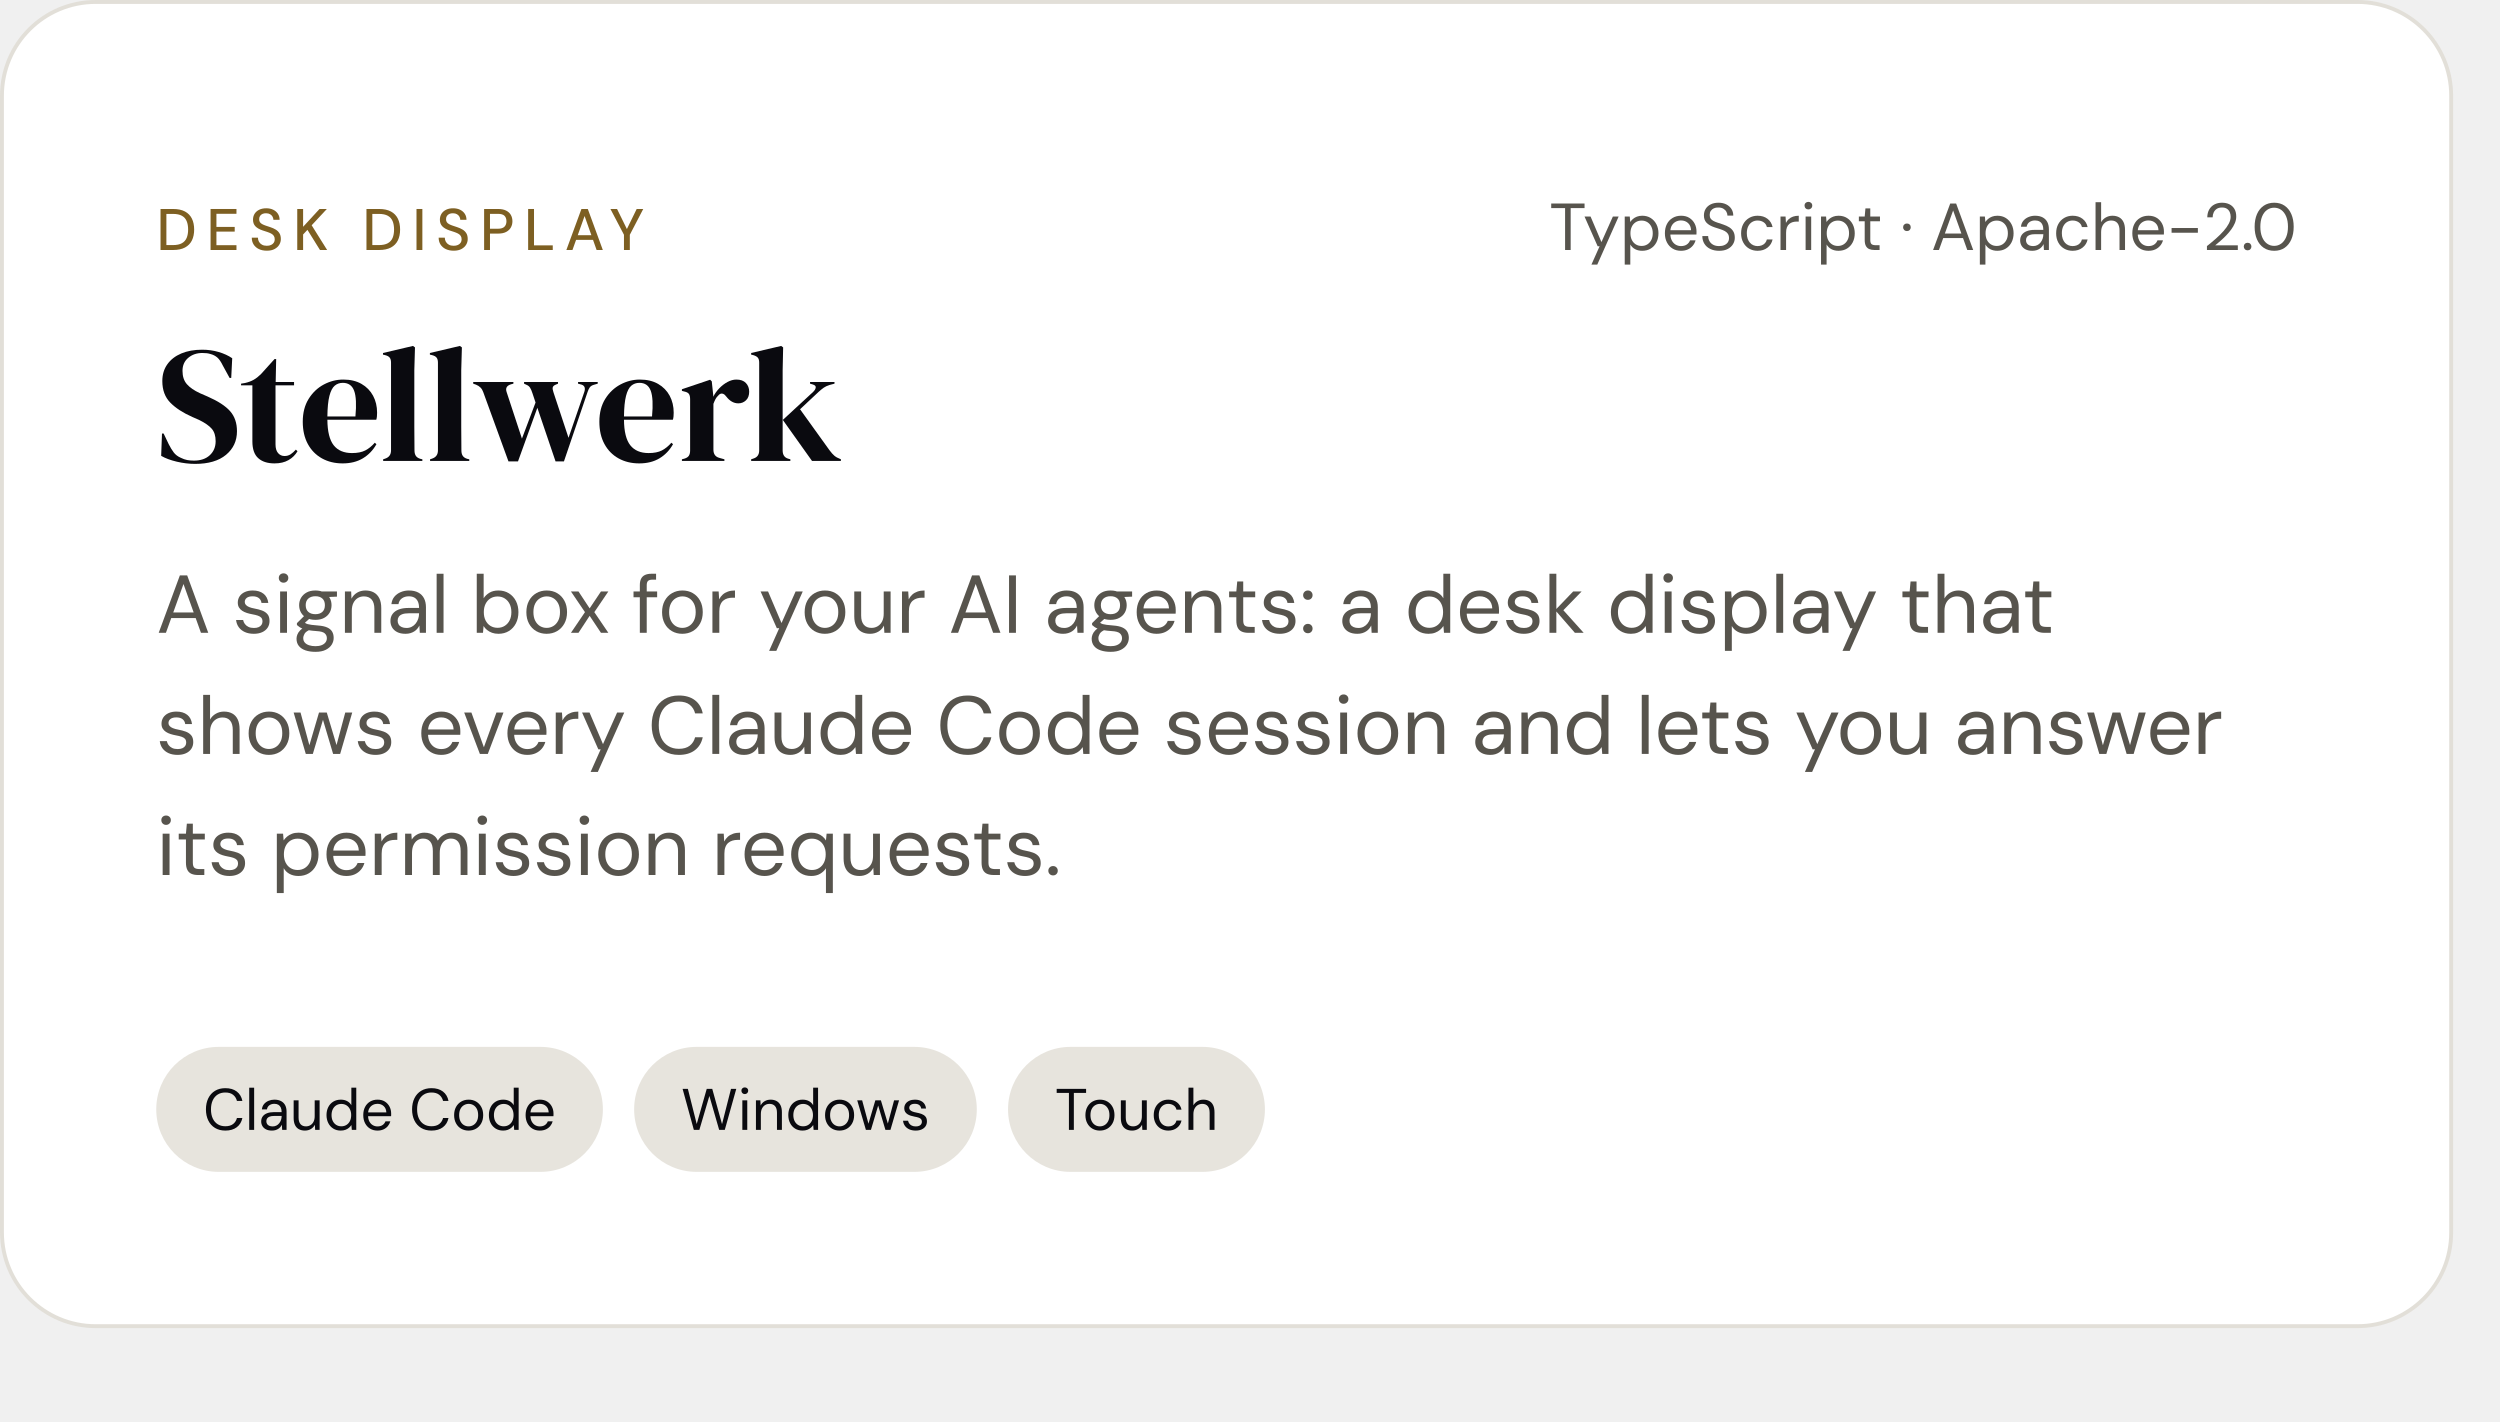
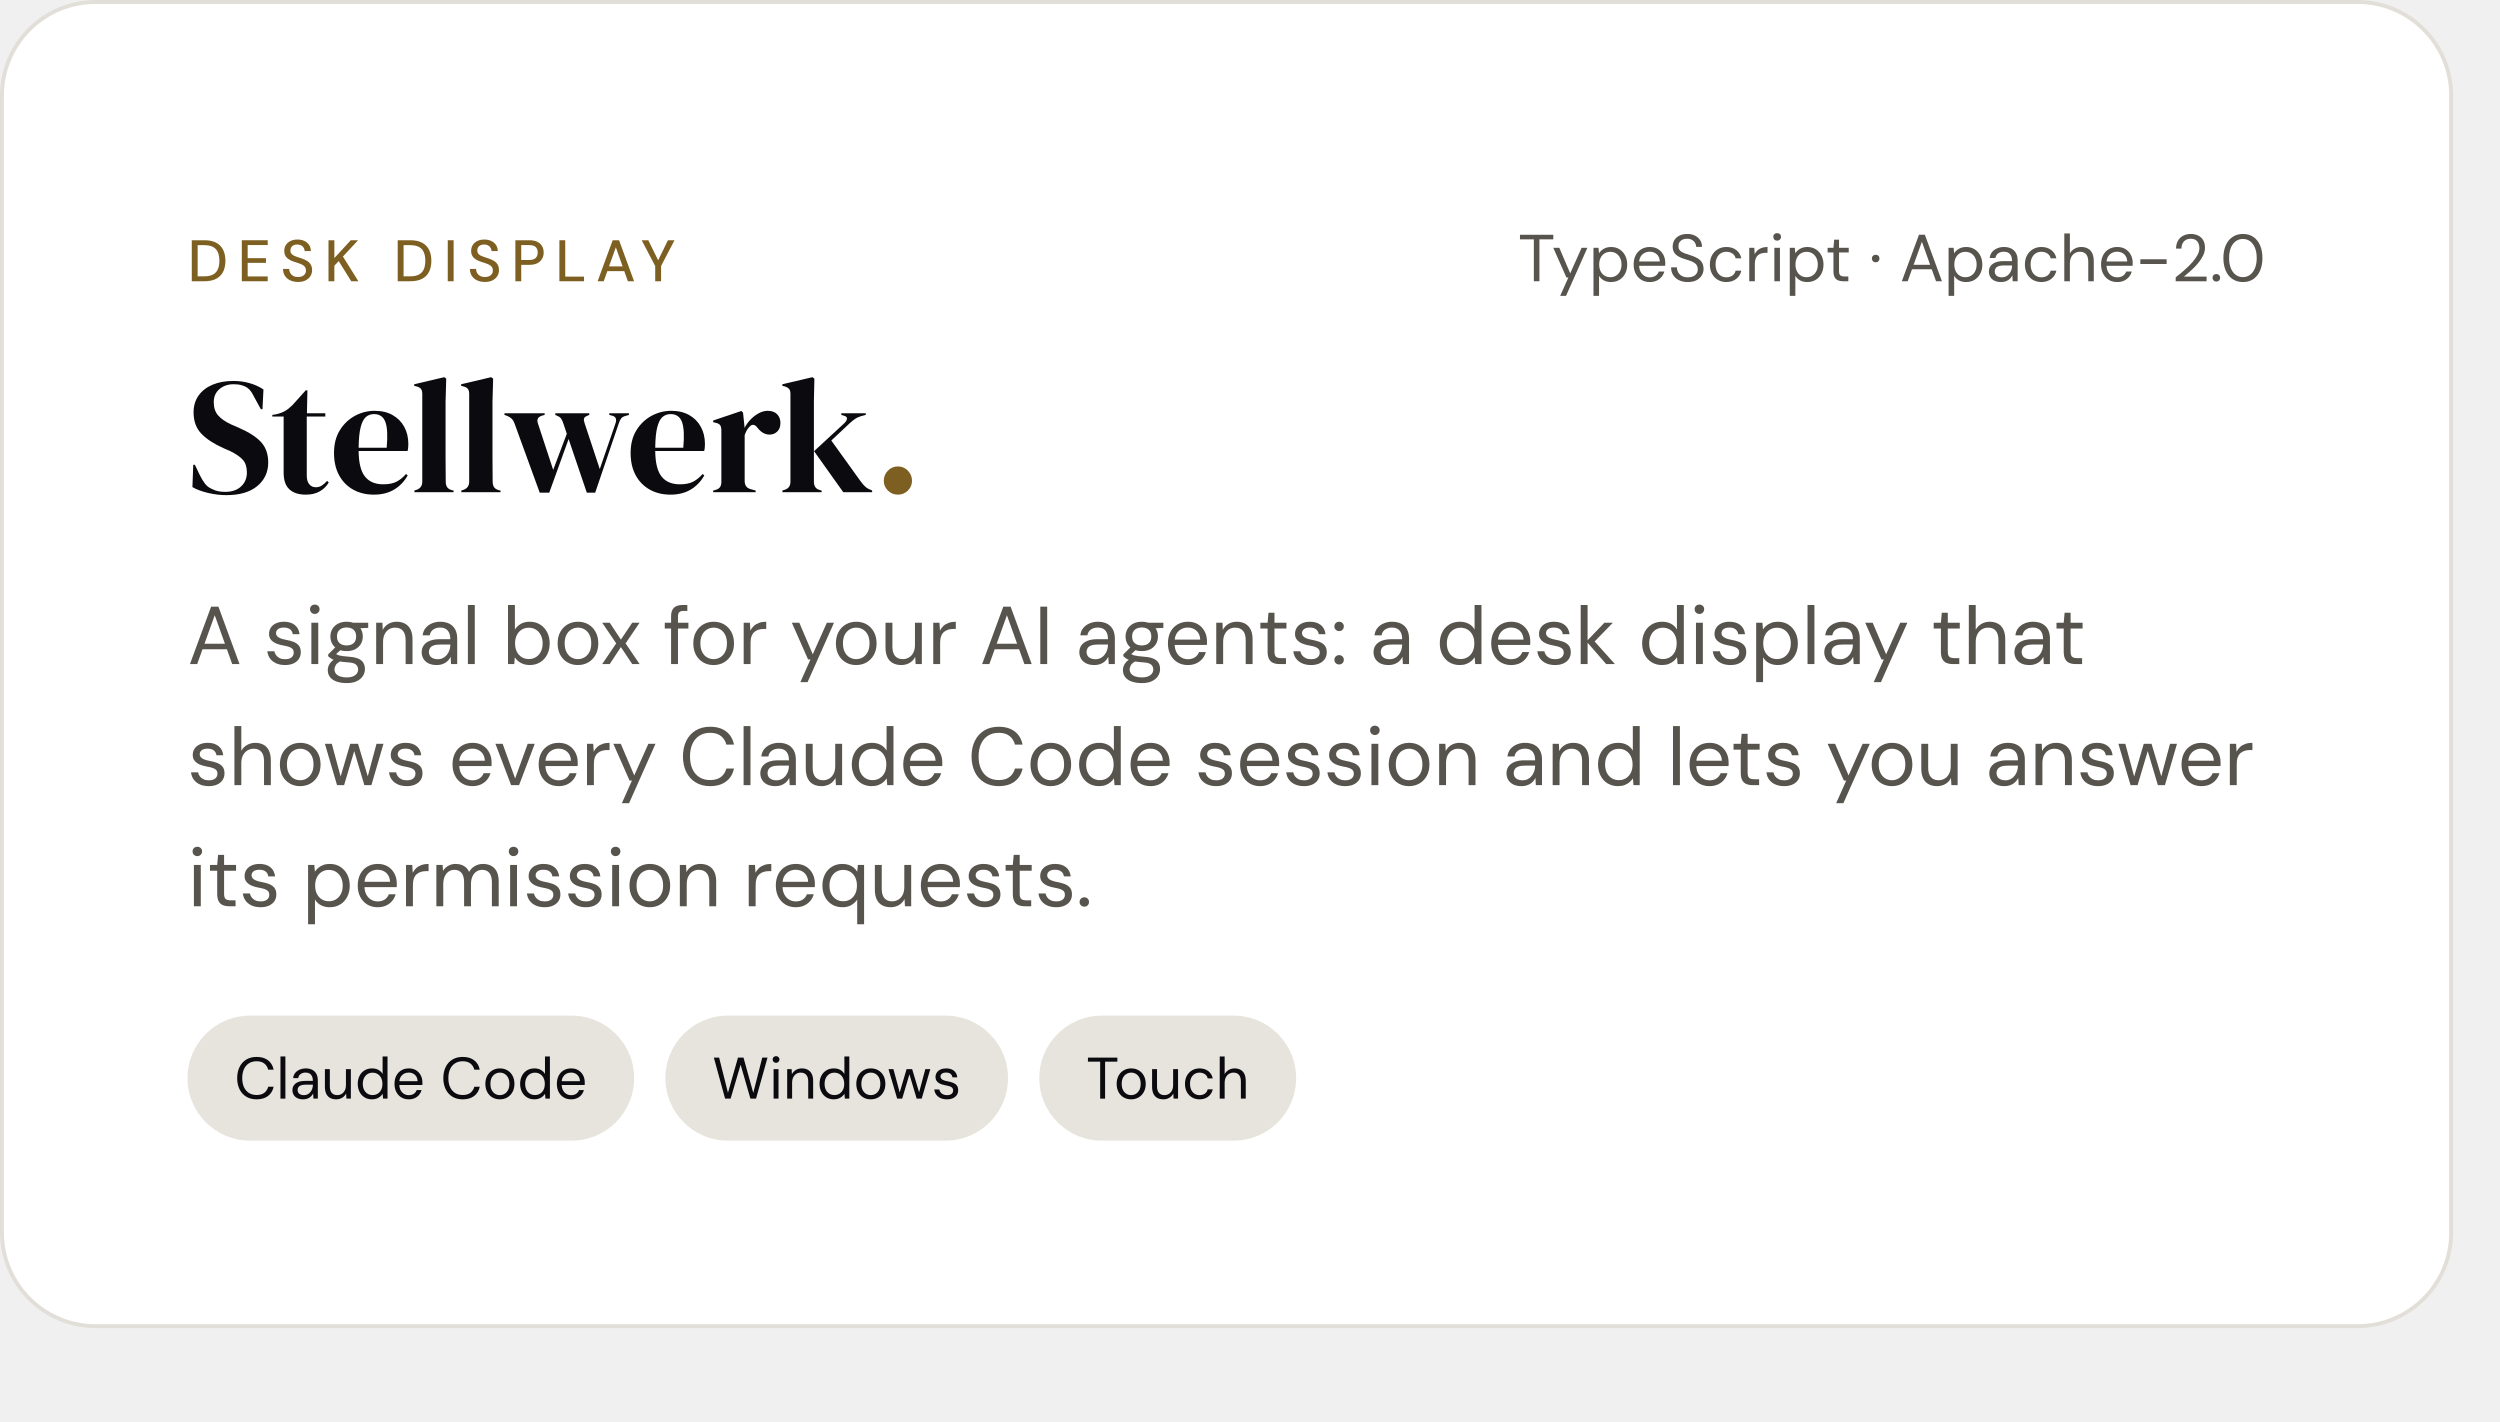
<svg xmlns="http://www.w3.org/2000/svg" viewBox="0 0 640 364" width="640" height="364" role="img" aria-label="Stellwerk: A signal box for your AI agents: a desk display that shows every Claude Code session and lets you answer its permission requests.">
  <defs>
    <path id="d105" d="M20 0V10L35 14Q55 20 62.5 32.0Q70 44 70 63V376Q70 398 62.5 408.5Q55 419 35 423L20 427V437L192 495L202 485L211 399V391Q225 419 247.5 442.5Q270 466 297.5 481.0Q325 496 352 496Q390 496 410.0 475.0Q430 454 430 422Q430 388 410.5 369.5Q391 351 364 351Q322 351 290 393L288 395Q278 409 265.0 410.5Q252 412 241 398Q231 389 224.5 376.5Q218 364 212 348V69Q212 29 247 19L279 10V0Z" />
    <path id="d108" d="M210 -15Q146 -15 110.5 17.0Q75 49 75 119V461H6V471L30 475Q61 482 83.5 495.0Q106 508 128 530L210 621H220L217 481H329V461H216V101Q216 66 231.5 48.0Q247 30 271 30Q292 30 308.0 40.5Q324 51 340 69L350 59Q330 25 295.0 5.0Q260 -15 210 -15Z" />
    <path id="d115" d="M225 -3 71 420Q60 452 27 465L10 471V481H255V471L240 467Q201 455 214 419L307 136L390 356L371 413Q364 435 356.5 446.5Q349 458 337 463L320 471V481H527V471L513 465Q498 459 495.0 449.0Q492 439 499 419L591 141L686 417Q700 455 671 465L649 471V481H769V471L745 464Q728 459 720.5 448.5Q713 438 707 420L563 -3H512L401 324L283 -3Z" />
+     <path id="d147" d="M150 -15Q114 -15 89.0 10.0Q64 35 64 70Q64 105 89.0 131.0Q114 157 150 157Q186 157 211.0 131.0Q236 105 236 70Q236 35 211.0 10.0Q186 -15 150 -15Z" />
    <path id="d47" d="M237 -18Q182 -18 125.0 -4.5Q68 9 30 31L35 167H45L76 102Q90 74 106.0 52.5Q122 31 150 19Q170 9 188.5 5.5Q207 2 230 2Q291 2 326.5 35.0Q362 68 362 120Q362 169 338.0 196.5Q314 224 261 250L220 268Q134 306 85.5 355.5Q37 405 37 487Q37 546 67.5 589.0Q98 632 152.5 655.0Q207 678 280 678Q333 678 380.5 664.0Q428 650 463 626L457 506H447L406 581Q389 616 372.0 630.5Q355 645 333 651Q320 655 309.0 656.5Q298 658 281 658Q230 658 195.0 628.5Q160 599 160 549Q160 498 187.0 467.5Q214 437 266 413L312 393Q408 351 450.0 303.5Q492 256 492 181Q492 93 425.5 37.5Q359 -18 237 -18Z" />
    <path id="d73" d="M271 496Q336 496 382.0 469.5Q428 443 452.5 397.5Q477 352 477 294Q477 283 476.0 271.5Q475 260 472 251H174Q175 143 212.5 95.5Q250 48 324 48Q374 48 405.0 64.0Q436 80 463 111L473 102Q442 47 390.5 16.0Q339 -15 267 -15Q196 -15 141.0 15.5Q86 46 55.0 103.0Q24 160 24 239Q24 321 60.0 378.5Q96 436 152.5 466.0Q209 496 271 496ZM268 476Q239 476 218.5 458.5Q198 441 186.5 396.5Q175 352 174 271H345Q355 380 337.0 428.0Q319 476 268 476Z" />
    <path id="d88" d="M22 0V10L37 15Q71 26 71 64V599Q71 619 63.0 629.0Q55 639 35 645L22 648V658L205 701L217 692L214 552V64Q214 24 247 14L261 10V0ZM393 0 215 250 400 421Q413 433 415.5 446.5Q418 460 398 466L381 471V481H530V471L500 463Q478 456 464.5 446.5Q451 437 432 420L320 315L499 66Q515 44 529.0 32.0Q543 20 565 12L569 10V0Z" />
    <path id="d89" d="M23 0V10L35 14Q71 26 71 64V599Q71 619 63.0 629.5Q55 640 35 645L22 648V658L205 701L217 692L213 552V210Q213 173 213.5 136.5Q214 100 214 64Q214 44 222.0 31.5Q230 19 249 13L262 10V0Z" />
    <path id="m1" d="M28 0 285 700H394L650 0H544L339 580L132 0ZM144 173 172 253H501L528 173Z" />
    <path id="m13" d="M73 0V700H288Q411 700 490.5 657.0Q570 614 608.5 535.5Q647 457 647 349Q647 241 608.5 163.0Q570 85 490.5 42.5Q411 0 288 0ZM173 84H284Q381 84 438.0 116.0Q495 148 519.5 207.5Q544 267 544 349Q544 432 519.5 492.0Q495 552 438.0 584.0Q381 616 284 616H173Z" />
    <path id="m15" d="M73 0V700H515V618H173V394H485V314H173V82H515V0Z" />
    <path id="m23" d="M73 0V700H173V0Z" />
    <path id="m29" d="M73 0V700H173V396L453 700H578L319 422L583 0H461L247 344L173 265V0Z" />
    <path id="m30" d="M73 0V700H173V79H493V0Z" />
    <path id="m43" d="M73 0V700H312Q395 700 449.5 672.0Q504 644 530.0 597.0Q556 550 556 490Q556 433 530.0 385.5Q504 338 450.5 309.0Q397 280 312 280H173V0ZM173 363H309Q387 363 420.5 398.0Q454 433 454 490Q454 551 420.5 584.0Q387 617 309 617H173Z" />
    <path id="m47" d="M302 -12Q225 -12 167.0 15.5Q109 43 77.0 93.0Q45 143 45 210H150Q150 172 168.0 140.5Q186 109 219.5 90.5Q253 72 301 72Q344 72 374.0 86.0Q404 100 420.5 124.5Q437 149 437 181Q437 218 420.5 242.0Q404 266 375.0 281.0Q346 296 308.5 308.5Q271 321 230 334Q147 362 106.5 405.0Q66 448 66 517Q66 576 94.0 619.5Q122 663 172.5 687.5Q223 712 292 712Q360 712 411.0 687.0Q462 662 491.0 618.0Q520 574 520 515H414Q414 542 400.0 568.0Q386 594 358.0 610.5Q330 627 289 627Q255 628 228.0 616.0Q201 604 186.0 581.0Q171 558 171 526Q171 494 184.5 474.5Q198 455 224.0 441.0Q250 427 284.5 415.5Q319 404 361 390Q413 373 453.5 348.5Q494 324 517.5 285.5Q541 247 541 187Q541 135 514.0 90.0Q487 45 434.0 16.5Q381 -12 302 -12Z" />
    <path id="m57" d="M249 0V260L18 700H131L312 331H286L466 700H578L349 260V0Z" />
    <path id="r1" d="M30 0 288 700H377L634 0H545L332 595L118 0ZM148 180 172 248H489L513 180Z" />
    <path id="r104" d="M70 -220V504H146L153 422Q169 446 194.0 467.5Q219 489 254.0 502.5Q289 516 334 516Q408 516 462.5 481.0Q517 446 547.5 386.5Q578 327 578 251Q578 175 547.5 115.5Q517 56 462.0 22.0Q407 -12 333 -12Q272 -12 225.5 13.0Q179 38 154 83V-220ZM324 61Q373 61 411.0 85.0Q449 109 470.5 151.5Q492 194 492 252Q492 309 470.5 352.0Q449 395 411.0 419.0Q373 443 324 443Q274 443 236.0 419.0Q198 395 177.0 352.0Q156 309 156 252Q156 194 177.0 151.5Q198 109 236.0 85.0Q274 61 324 61Z" />
    <path id="r106" d="M473 -220V82Q449 43 403.5 15.5Q358 -12 293 -12Q219 -12 164.0 22.5Q109 57 79.0 116.5Q49 176 49 252Q49 328 79.0 387.5Q109 447 164.5 481.5Q220 516 293 516Q336 516 370.5 504.0Q405 492 431.0 470.5Q457 449 473 421L481 504H557V-220ZM302 61Q352 61 390.0 85.0Q428 109 449.0 151.5Q470 194 470 252Q470 309 449.0 352.0Q428 395 390.0 419.0Q352 443 302 443Q253 443 215.0 419.0Q177 395 156.0 352.0Q135 309 135 252Q135 194 156.0 151.5Q177 109 215.0 85.0Q253 61 302 61Z" />
    <path id="r107" d="M70 0V504H146L152 408Q169 442 195.5 466.0Q222 490 259.5 503.0Q297 516 345 516V428H314Q282 428 253.0 419.5Q224 411 201.5 392.0Q179 373 166.5 340.5Q154 308 154 260V0Z" />
    <path id="r108" d="M260 -12Q197 -12 150.5 9.0Q104 30 76.5 67.5Q49 105 43 156H129Q134 130 150.0 108.0Q166 86 193.5 72.5Q221 59 261 59Q296 59 319.0 69.5Q342 80 353.5 98.0Q365 116 365 137Q365 168 350.5 184.0Q336 200 308.0 209.5Q280 219 240 226Q207 232 175.0 242.0Q143 252 118.0 268.5Q93 285 78.5 309.0Q64 333 64 368Q64 411 86.0 444.5Q108 478 149.5 497.0Q191 516 246 516Q327 516 377.0 477.0Q427 438 436 364H353Q348 402 320.5 423.5Q293 445 245 445Q198 445 173.5 426.0Q149 407 149 376Q149 356 162.5 340.5Q176 325 202.5 314.0Q229 303 268 296Q318 287 359.0 272.0Q400 257 425.5 227.5Q451 198 451 144Q451 97 427.5 62.0Q404 27 361.0 7.5Q318 -12 260 -12Z" />
    <path id="r11" d="M379 -12Q277 -12 202.5 33.5Q128 79 88.0 160.5Q48 242 48 350Q48 458 88.0 539.5Q128 621 202.5 666.5Q277 712 379 712Q499 712 574.0 655.0Q649 598 670 494H577Q561 559 512.0 598.5Q463 638 379 638Q304 638 249.0 603.5Q194 569 164.0 504.5Q134 440 134 350Q134 260 164.0 195.5Q194 131 249.0 96.5Q304 62 379 62Q463 62 512.0 100.5Q561 139 577 203H670Q649 102 574.0 45.0Q499 -12 379 -12Z" />
    <path id="r110" d="M268 0Q223 0 190.0 14.0Q157 28 139.5 61.5Q122 95 122 152V433H34V504H122L133 626H206V504H352V433H206V152Q206 105 225.0 88.5Q244 72 292 72H346V0Z" />
    <path id="r111" d="M253 -12Q195 -12 151.5 11.0Q108 34 84.5 82.0Q61 130 61 202V504H145V211Q145 136 178.0 98.0Q211 60 271 60Q313 60 347.0 80.5Q381 101 400.5 139.5Q420 178 420 234V504H504V0H428L423 88Q400 41 355.0 14.5Q310 -12 253 -12Z" />
    <path id="r116" d="M215 0 24 504H112L264 81L417 504H503L312 0Z" />
    <path id="r117" d="M172 0 24 504H108L223 79H208L333 504H428L555 80L539 79L653 504H738L591 0H505L373 444H390L258 0Z" />
    <path id="r118" d="M20 0 191 252 20 504H112L248 298L386 504H476L305 252L476 0H386L248 207L112 0Z" />
    <path id="r119" d="M125 -220 248 56H219L21 504H112L276 119L448 504H535L213 -220Z" />
    <path id="r127" d="M343 -12Q251 -12 184.5 33.5Q118 79 83.0 160.5Q48 242 48 350Q48 458 83.0 539.5Q118 621 184.5 666.5Q251 712 343 712Q435 712 500.5 666.5Q566 621 601.0 539.5Q636 458 636 350Q636 242 601.0 160.5Q566 79 500.5 33.5Q435 -12 343 -12ZM342 62Q402 62 449.0 96.5Q496 131 523.0 195.5Q550 260 550 350Q550 440 523.0 504.5Q496 569 449.0 603.0Q402 637 342 637Q282 637 234.5 603.0Q187 569 160.5 504.5Q134 440 134 350Q134 260 160.5 195.5Q187 131 234.5 96.5Q282 62 342 62Z" />
    <path id="r129" d="M64 0V59Q135 115 199.5 172.0Q264 229 314.0 285.5Q364 342 392.5 396.0Q421 450 421 500Q421 537 408.0 568.5Q395 600 366.5 620.0Q338 640 290 640Q243 640 212.0 619.5Q181 599 165.5 565.5Q150 532 150 492H69Q70 561 98.5 610.5Q127 660 177.0 686.0Q227 712 291 712Q354 712 402.0 688.5Q450 665 477.5 619.0Q505 573 505 503Q505 454 484.5 405.0Q464 356 430.0 309.5Q396 263 354.5 220.0Q313 177 269.5 139.0Q226 101 188 70H529V0Z" />
    <path id="r156" d="M100 -5Q75 -5 58.5 11.5Q42 28 42 52Q42 76 58.5 92.5Q75 109 100 109Q125 109 141.0 92.5Q157 76 157 52Q157 28 141.0 11.5Q125 -5 100 -5Z" />
    <path id="r158" d="M100 -5Q75 -5 58.5 11.5Q42 28 42 52Q42 76 58.5 92.5Q75 109 100 109Q125 109 141.0 92.5Q157 76 157 52Q157 28 141.0 11.5Q125 -5 100 -5ZM100 402Q75 402 58.5 418.5Q42 435 42 459Q42 483 58.5 499.5Q75 516 100 516Q125 516 141.0 499.5Q157 483 157 459Q157 435 141.0 418.5Q125 402 100 402Z" />
    <path id="r165" d="M100 285Q75 285 58.5 301.5Q42 318 42 342Q42 367 58.5 383.0Q75 399 100 399Q125 399 141.0 383.0Q157 367 157 342Q157 318 141.0 301.5Q125 285 100 285Z" />
    <path id="r171" d="M72 260V331H468V260Z" />
    <path id="r23" d="M75 0V700H159V0Z" />
    <path id="r47" d="M298 -12Q221 -12 164.0 16.0Q107 44 76.0 94.0Q45 144 45 210H133Q133 169 152.0 134.5Q171 100 207.5 79.5Q244 59 298 59Q345 59 378.5 74.5Q412 90 429.5 117.0Q447 144 447 178Q447 219 429.5 244.5Q412 270 382.0 286.0Q352 302 312.5 314.5Q273 327 230 341Q147 369 108.0 411.0Q69 453 69 520Q69 577 95.5 620.0Q122 663 171.5 687.5Q221 712 289 712Q356 712 405.5 687.0Q455 662 483.0 618.5Q511 575 511 518H423Q423 547 408.0 575.0Q393 603 362.5 621.5Q332 640 286 640Q248 641 218.5 627.5Q189 614 172.5 589.0Q156 564 156 528Q156 494 170.5 473.0Q185 452 212.5 437.5Q240 423 277.0 411.0Q314 399 359 384Q410 367 449.5 342.5Q489 318 511.5 280.0Q534 242 534 183Q534 133 507.5 88.5Q481 44 429.0 16.0Q377 -12 298 -12Z" />
    <path id="r48" d="M239 0V631H30V700H532V631H323V0Z" />
    <path id="r55" d="M219 0 27 700H117L268 100L439 700H533L700 98L853 700H943L747 0H651L484 579L313 0Z" />
    <path id="r60" d="M234 -12Q173 -12 132.0 9.5Q91 31 71.0 66.5Q51 102 51 144Q51 195 77.5 230.5Q104 266 152.5 284.5Q201 303 267 303H400Q400 350 385.5 381.5Q371 413 343.5 429.0Q316 445 275 445Q227 445 192.0 421.0Q157 397 149 350H63Q69 404 99.5 440.5Q130 477 177.0 496.5Q224 516 275 516Q345 516 391.5 490.5Q438 465 461.0 419.5Q484 374 484 312V0H409L404 89Q394 68 378.5 49.5Q363 31 342.0 17.5Q321 4 294.5 -4.0Q268 -12 234 -12ZM247 59Q282 59 310.5 73.5Q339 88 359.0 113.5Q379 139 389.5 170.0Q400 201 400 235V238H274Q225 238 195.0 226.5Q165 215 152.0 194.5Q139 174 139 148Q139 121 151.5 101.0Q164 81 188.5 70.0Q213 59 247 59Z" />
    <path id="r68" d="M334 -12Q291 -12 256.5 0.5Q222 13 196.0 34.0Q170 55 153 83L146 0H70V720H154V421Q178 460 223.0 488.0Q268 516 334 516Q407 516 462.0 481.5Q517 447 547.5 387.5Q578 328 578 252Q578 176 547.5 116.0Q517 56 462.0 22.0Q407 -12 334 -12ZM324 61Q373 61 411.0 85.0Q449 109 470.5 151.5Q492 194 492 252Q492 309 470.5 352.0Q449 395 411.0 419.0Q373 443 324 443Q274 443 236.0 419.0Q198 395 177.0 352.0Q156 309 156 252Q156 194 177.0 151.5Q198 109 236.0 85.0Q274 61 324 61Z" />
    <path id="r69" d="M297 -12Q226 -12 169.5 21.0Q113 54 81.0 113.5Q49 173 49 251Q49 331 81.0 390.0Q113 449 169.5 482.5Q226 516 297 516Q387 516 447.0 469.5Q507 423 523 345H437Q427 392 388.0 418.0Q349 444 296 444Q253 444 216.0 422.5Q179 401 157.0 358.0Q135 315 135 252Q135 205 148.0 168.5Q161 132 183.0 108.0Q205 84 234.5 71.5Q264 59 296 59Q332 59 361.0 70.5Q390 82 410.0 105.0Q430 128 437 159H523Q507 83 446.5 35.5Q386 -12 297 -12Z" />
    <path id="r71" d="M292 -12Q219 -12 164.0 22.5Q109 57 79.0 117.0Q49 177 49 253Q49 329 79.0 388.5Q109 448 164.5 482.0Q220 516 293 516Q355 516 401.5 491.0Q448 466 473 421V720H557V0H481L474 83Q458 58 433.0 36.5Q408 15 373.0 1.5Q338 -12 292 -12ZM302 61Q352 61 390.0 85.0Q428 109 449.0 151.5Q470 194 470 252Q470 309 449.0 352.0Q428 395 390.0 419.0Q352 443 302 443Q253 443 215.0 419.0Q177 395 156.0 352.0Q135 309 135 252Q135 194 156.0 151.5Q177 109 215.0 85.0Q253 61 302 61Z" />
    <path id="r73" d="M291 -12Q220 -12 165.5 21.0Q111 54 80.0 113.5Q49 173 49 252Q49 332 79.5 391.0Q110 450 165.5 483.0Q221 516 293 516Q367 516 418.5 483.0Q470 450 497.5 396.5Q525 343 525 279Q525 269 525.0 258.0Q525 247 524 233H112V298H443Q440 367 397.5 406.0Q355 445 291 445Q248 445 211.5 425.5Q175 406 153.0 368.5Q131 331 131 275V247Q131 185 153.5 143.0Q176 101 212.5 80.0Q249 59 291 59Q344 59 378.5 82.5Q413 106 428 146H511Q499 101 469.0 65.0Q439 29 394.5 8.5Q350 -12 291 -12Z" />
    <path id="r78" d="M98 0V582Q98 630 114.0 660.5Q130 691 161.5 705.5Q193 720 239 720H296V648H252Q215 648 198.5 633.0Q182 618 182 580V0ZM21 433V504H309V433Z" />
    <path id="r79" d="M269 -232Q201 -232 148.5 -214.5Q96 -197 67.0 -161.0Q38 -125 38 -72Q38 -49 47.5 -23.0Q57 3 80.5 28.0Q104 53 147 73L205 39Q152 17 136.0 -11.5Q120 -40 120 -64Q120 -97 139.0 -119.0Q158 -141 192.0 -152.0Q226 -163 269 -163Q312 -163 343.0 -151.0Q374 -139 391.0 -117.0Q408 -95 408 -65Q408 -30 382.0 -6.5Q356 17 283 21Q224 25 184.0 32.0Q144 39 118.0 48.5Q92 58 74.5 70.0Q57 82 43 95V118L140 214L213 188L113 98L126 133Q137 125 147.0 118.0Q157 111 174.0 106.0Q191 101 221.5 97.0Q252 93 302 89Q371 84 412.5 65.0Q454 46 472.5 14.0Q491 -18 491 -62Q491 -105 467.5 -143.5Q444 -182 395.0 -207.0Q346 -232 269 -232ZM268 158Q205 158 160.5 182.0Q116 206 93.0 246.5Q70 287 70 337Q70 387 93.5 427.0Q117 467 161.0 491.5Q205 516 268 516Q331 516 375.0 491.5Q419 467 442.0 427.0Q465 387 465 337Q465 287 442.0 246.5Q419 206 375.0 182.0Q331 158 268 158ZM268 227Q322 227 353.0 255.0Q384 283 384 337Q384 390 353.0 418.0Q322 446 268 446Q215 446 182.5 418.0Q150 390 150 337Q150 283 182.0 255.0Q214 227 268 227ZM350 433 325 504H531V441Z" />
    <path id="r80" d="M70 0V720H154V419Q179 464 224.5 490.0Q270 516 324 516Q382 516 425.0 492.5Q468 469 491.0 421.0Q514 373 514 300V0H431V291Q431 367 399.0 405.5Q367 444 306 444Q263 444 228.5 423.0Q194 402 174.0 363.0Q154 324 154 267V0Z" />
    <path id="r81" d="M78 0V504H162V0ZM120 611Q95 611 78.5 627.5Q62 644 62 669Q62 694 78.5 709.5Q95 725 120 725Q144 725 161.0 709.5Q178 694 178 669Q178 644 161.0 627.5Q144 611 120 611Z" />
    <path id="r90" d="M380 0 140 276 359 504H462L211 246L212 306L487 0ZM70 0V720H154V0Z" />
    <path id="r91" d="M70 0V720H154V0Z" />
    <path id="r93" d="M70 0V504H146L151 432Q175 471 215.5 493.5Q256 516 304 516Q343 516 374.5 505.5Q406 495 430.0 473.5Q454 452 469 419Q495 465 540.5 490.5Q586 516 638 516Q696 516 739.5 492.5Q783 469 806.5 421.5Q830 374 830 301V0H747V292Q747 368 716.0 406.0Q685 444 629 444Q590 444 559.0 423.5Q528 403 510.0 364.0Q492 325 492 268V0H408V292Q408 368 377.0 406.0Q346 444 289 444Q251 444 220.5 423.5Q190 403 172.0 364.0Q154 325 154 268V0Z" />
    <path id="r94" d="M70 0V504H146L150 416Q174 463 218.5 489.5Q263 516 320 516Q379 516 422.0 492.5Q465 469 489.0 421.5Q513 374 513 301V0H429V292Q429 368 395.5 406.0Q362 444 301 444Q259 444 226.0 423.5Q193 403 173.5 364.5Q154 326 154 269V0Z" />
    <path id="r96" d="M295 -12Q225 -12 169.0 20.5Q113 53 81.0 112.5Q49 172 49 251Q49 332 81.5 391.5Q114 451 170.5 483.5Q227 516 297 516Q369 516 424.5 483.5Q480 451 512.5 391.5Q545 332 545 252Q545 172 512.0 112.5Q479 53 423.0 20.5Q367 -12 295 -12ZM296 60Q339 60 376.0 81.5Q413 103 436.0 146.0Q459 189 459 252Q459 316 436.5 358.5Q414 401 377.5 422.5Q341 444 297 444Q255 444 217.5 422.5Q180 401 157.5 358.5Q135 316 135 252Q135 189 157.5 146.0Q180 103 216.5 81.5Q253 60 296 60Z" />
  </defs>
  <rect x="0.5" y="0.5" width="627" height="339" rx="24" fill="#ffffff" stroke="#e2dfd8" stroke-width="1" />
  <g fill="#7d5f22">
-     <use href="#m13" transform="translate(40 64) scale(0.015 -0.015)" />
-     <use href="#m15" transform="translate(52.81 64) scale(0.015 -0.015)" />
-     <use href="#m47" transform="translate(63.78 64) scale(0.015 -0.015)" />
-     <use href="#m29" transform="translate(75 64) scale(0.015 -0.015)" />
-     <use href="#m13" transform="translate(92.72 64) scale(0.015 -0.015)" />
-     <use href="#m23" transform="translate(105.53 64) scale(0.015 -0.015)" />
-     <use href="#m47" transform="translate(111.62 64) scale(0.015 -0.015)" />
-     <use href="#m43" transform="translate(122.84 64) scale(0.015 -0.015)" />
-     <use href="#m30" transform="translate(134.11 64) scale(0.015 -0.015)" />
-     <use href="#m1" transform="translate(144.57 64) scale(0.015 -0.015)" />
-     <use href="#m57" transform="translate(156 64) scale(0.015 -0.015)" />
-   </g>
-   <g fill="#57544d">
-     <use href="#r48" transform="translate(396.6 64) scale(0.017 -0.017)" />
-     <use href="#r119" transform="translate(405.28 64) scale(0.017 -0.017)" />
-     <use href="#r104" transform="translate(414.74 64) scale(0.017 -0.017)" />
-     <use href="#r73" transform="translate(425.38 64) scale(0.017 -0.017)" />
-     <use href="#r47" transform="translate(435.03 64) scale(0.017 -0.017)" />
-     <use href="#r69" transform="translate(444.89 64) scale(0.017 -0.017)" />
-     <use href="#r107" transform="translate(454.62 64) scale(0.017 -0.017)" />
-     <use href="#r81" transform="translate(460.91 64) scale(0.017 -0.017)" />
-     <use href="#r104" transform="translate(464.99 64) scale(0.017 -0.017)" />
-     <use href="#r110" transform="translate(475.29 64) scale(0.017 -0.017)" />
-     <use href="#r165" transform="translate(486.48 64) scale(0.017 -0.017)" />
-     <use href="#r1" transform="translate(494.36 64) scale(0.017 -0.017)" />
-     <use href="#r104" transform="translate(505.65 64) scale(0.017 -0.017)" />
-     <use href="#r60" transform="translate(516.29 64) scale(0.017 -0.017)" />
-     <use href="#r69" transform="translate(525.54 64) scale(0.017 -0.017)" />
-     <use href="#r80" transform="translate(535.27 64) scale(0.017 -0.017)" />
-     <use href="#r73" transform="translate(545.04 64) scale(0.017 -0.017)" />
-     <use href="#r171" transform="translate(554.7 64) scale(0.017 -0.017)" />
-     <use href="#r129" transform="translate(563.89 64) scale(0.017 -0.017)" />
-     <use href="#r156" transform="translate(573.69 64) scale(0.017 -0.017)" />
-     <use href="#r127" transform="translate(576.37 64) scale(0.017 -0.017)" />
-   </g>
-   <g fill="#0a0a0f">
-     <use href="#d47" transform="translate(40 118) scale(0.042 -0.042)" />
-     <use href="#d108" transform="translate(61.46 118) scale(0.042 -0.042)" />
-     <use href="#d73" transform="translate(76.5 118) scale(0.042 -0.042)" />
-     <use href="#d89" transform="translate(97.12 118) scale(0.042 -0.042)" />
-     <use href="#d89" transform="translate(109.13 118) scale(0.042 -0.042)" />
-     <use href="#d115" transform="translate(120.72 118) scale(0.042 -0.042)" />
-     <use href="#d73" transform="translate(152.43 118) scale(0.042 -0.042)" />
-     <use href="#d105" transform="translate(173.73 118) scale(0.042 -0.042)" />
-     <use href="#d88" transform="translate(191.37 118) scale(0.042 -0.042)" />
-   </g>
-   <g fill="#57544d">
-     <use href="#r1" transform="translate(40 162) scale(0.021 -0.021)" />
-     <use href="#r108" transform="translate(59.53 162) scale(0.021 -0.021)" />
-     <use href="#r81" transform="translate(70.07 162) scale(0.021 -0.021)" />
-     <use href="#r79" transform="translate(75.11 162) scale(0.021 -0.021)" />
-     <use href="#r94" transform="translate(86.83 162) scale(0.021 -0.021)" />
-     <use href="#r60" transform="translate(98.88 162) scale(0.021 -0.021)" />
-     <use href="#r91" transform="translate(110.31 162) scale(0.021 -0.021)" />
-     <use href="#r68" transform="translate(120.58 162) scale(0.021 -0.021)" />
-     <use href="#r96" transform="translate(133.72 162) scale(0.021 -0.021)" />
-     <use href="#r118" transform="translate(145.74 162) scale(0.021 -0.021)" />
-     <use href="#r78" transform="translate(161.74 162) scale(0.021 -0.021)" />
-     <use href="#r96" transform="translate(168.46 162) scale(0.021 -0.021)" />
-     <use href="#r107" transform="translate(180.91 162) scale(0.021 -0.021)" />
-     <use href="#r119" transform="translate(194.27 162) scale(0.021 -0.021)" />
-     <use href="#r96" transform="translate(204.96 162) scale(0.021 -0.021)" />
-     <use href="#r111" transform="translate(217.41 162) scale(0.021 -0.021)" />
-     <use href="#r107" transform="translate(229.44 162) scale(0.021 -0.021)" />
-     <use href="#r1" transform="translate(242.8 162) scale(0.021 -0.021)" />
-     <use href="#r23" transform="translate(256.74 162) scale(0.021 -0.021)" />
-     <use href="#r60" transform="translate(267.24 162) scale(0.021 -0.021)" />
-     <use href="#r79" transform="translate(278.67 162) scale(0.021 -0.021)" />
-     <use href="#r73" transform="translate(289.96 162) scale(0.021 -0.021)" />
-     <use href="#r94" transform="translate(301.89 162) scale(0.021 -0.021)" />
-     <use href="#r110" transform="translate(313.94 162) scale(0.021 -0.021)" />
-     <use href="#r108" transform="translate(322.18 162) scale(0.021 -0.021)" />
-     <use href="#r158" transform="translate(332.72 162) scale(0.021 -0.021)" />
-     <use href="#r60" transform="translate(342.55 162) scale(0.021 -0.021)" />
-     <use href="#r71" transform="translate(359.56 162) scale(0.021 -0.021)" />
-     <use href="#r73" transform="translate(372.72 162) scale(0.021 -0.021)" />
-     <use href="#r108" transform="translate(384.65 162) scale(0.021 -0.021)" />
-     <use href="#r90" transform="translate(395.19 162) scale(0.021 -0.021)" />
-     <use href="#r71" transform="translate(411.36 162) scale(0.021 -0.021)" />
-     <use href="#r81" transform="translate(424.53 162) scale(0.021 -0.021)" />
-     <use href="#r108" transform="translate(429.57 162) scale(0.021 -0.021)" />
-     <use href="#r104" transform="translate(440.11 162) scale(0.021 -0.021)" />
-     <use href="#r91" transform="translate(453.26 162) scale(0.021 -0.021)" />
-     <use href="#r60" transform="translate(457.94 162) scale(0.021 -0.021)" />
-     <use href="#r119" transform="translate(469.05 162) scale(0.021 -0.021)" />
-     <use href="#r110" transform="translate(486.31 162) scale(0.021 -0.021)" />
-     <use href="#r80" transform="translate(494.55 162) scale(0.021 -0.021)" />
-     <use href="#r60" transform="translate(506.62 162) scale(0.021 -0.021)" />
-     <use href="#r110" transform="translate(517.75 162) scale(0.021 -0.021)" />
-   </g>
-   <g fill="#57544d">
-     <use href="#r108" transform="translate(40 193) scale(0.021 -0.021)" />
-     <use href="#r80" transform="translate(50.54 193) scale(0.021 -0.021)" />
-     <use href="#r96" transform="translate(62.62 193) scale(0.021 -0.021)" />
-     <use href="#r117" transform="translate(74.67 193) scale(0.021 -0.021)" />
-     <use href="#r108" transform="translate(90.69 193) scale(0.021 -0.021)" />
-     <use href="#r73" transform="translate(106.82 193) scale(0.021 -0.021)" />
-     <use href="#r116" transform="translate(118.33 193) scale(0.021 -0.021)" />
-     <use href="#r73" transform="translate(128.87 193) scale(0.021 -0.021)" />
-     <use href="#r107" transform="translate(140.8 193) scale(0.021 -0.021)" />
-     <use href="#r119" transform="translate(148.57 193) scale(0.021 -0.021)" />
-     <use href="#r11" transform="translate(165.83 193) scale(0.021 -0.021)" />
-     <use href="#r91" transform="translate(180.89 193) scale(0.021 -0.021)" />
-     <use href="#r60" transform="translate(185.57 193) scale(0.021 -0.021)" />
-     <use href="#r111" transform="translate(197 193) scale(0.021 -0.021)" />
-     <use href="#r71" transform="translate(209.03 193) scale(0.021 -0.021)" />
-     <use href="#r73" transform="translate(222.2 193) scale(0.021 -0.021)" />
-     <use href="#r11" transform="translate(239.71 193) scale(0.021 -0.021)" />
-     <use href="#r96" transform="translate(254.77 193) scale(0.021 -0.021)" />
-     <use href="#r71" transform="translate(267.22 193) scale(0.021 -0.021)" />
-     <use href="#r73" transform="translate(280.39 193) scale(0.021 -0.021)" />
-     <use href="#r108" transform="translate(297.9 193) scale(0.021 -0.021)" />
-     <use href="#r73" transform="translate(308.44 193) scale(0.021 -0.021)" />
-     <use href="#r108" transform="translate(320.37 193) scale(0.021 -0.021)" />
-     <use href="#r108" transform="translate(330.91 193) scale(0.021 -0.021)" />
-     <use href="#r81" transform="translate(341.45 193) scale(0.021 -0.021)" />
-     <use href="#r96" transform="translate(346.49 193) scale(0.021 -0.021)" />
-     <use href="#r94" transform="translate(358.95 193) scale(0.021 -0.021)" />
-     <use href="#r60" transform="translate(376.59 193) scale(0.021 -0.021)" />
-     <use href="#r94" transform="translate(388.01 193) scale(0.021 -0.021)" />
-     <use href="#r71" transform="translate(400.07 193) scale(0.021 -0.021)" />
-     <use href="#r91" transform="translate(418.82 193) scale(0.021 -0.021)" />
-     <use href="#r73" transform="translate(423.5 193) scale(0.021 -0.021)" />
-     <use href="#r110" transform="translate(435.07 193) scale(0.021 -0.021)" />
-     <use href="#r108" transform="translate(443.3 193) scale(0.021 -0.021)" />
-     <use href="#r119" transform="translate(459.43 193) scale(0.021 -0.021)" />
-     <use href="#r96" transform="translate(470.12 193) scale(0.021 -0.021)" />
-     <use href="#r111" transform="translate(482.57 193) scale(0.021 -0.021)" />
-     <use href="#r60" transform="translate(500.19 193) scale(0.021 -0.021)" />
-     <use href="#r94" transform="translate(511.62 193) scale(0.021 -0.021)" />
-     <use href="#r108" transform="translate(523.67 193) scale(0.021 -0.021)" />
-     <use href="#r117" transform="translate(533.81 193) scale(0.021 -0.021)" />
-     <use href="#r73" transform="translate(549.44 193) scale(0.021 -0.021)" />
-     <use href="#r107" transform="translate(561.37 193) scale(0.021 -0.021)" />
-   </g>
-   <g fill="#57544d">
-     <use href="#r81" transform="translate(40 224) scale(0.021 -0.021)" />
-     <use href="#r110" transform="translate(45.04 224) scale(0.021 -0.021)" />
-     <use href="#r108" transform="translate(53.27 224) scale(0.021 -0.021)" />
-     <use href="#r104" transform="translate(69.4 224) scale(0.021 -0.021)" />
-     <use href="#r73" transform="translate(82.55 224) scale(0.021 -0.021)" />
-     <use href="#r107" transform="translate(94.47 224) scale(0.021 -0.021)" />
-     <use href="#r93" transform="translate(102.24 224) scale(0.021 -0.021)" />
-     <use href="#r81" transform="translate(120.95 224) scale(0.021 -0.021)" />
-     <use href="#r108" transform="translate(126 224) scale(0.021 -0.021)" />
-     <use href="#r108" transform="translate(136.54 224) scale(0.021 -0.021)" />
-     <use href="#r81" transform="translate(147.08 224) scale(0.021 -0.021)" />
-     <use href="#r96" transform="translate(152.12 224) scale(0.021 -0.021)" />
-     <use href="#r94" transform="translate(164.57 224) scale(0.021 -0.021)" />
-     <use href="#r107" transform="translate(182.21 224) scale(0.021 -0.021)" />
-     <use href="#r73" transform="translate(189.58 224) scale(0.021 -0.021)" />
-     <use href="#r106" transform="translate(201.51 224) scale(0.021 -0.021)" />
-     <use href="#r111" transform="translate(214.68 224) scale(0.021 -0.021)" />
-     <use href="#r73" transform="translate(226.71 224) scale(0.021 -0.021)" />
-     <use href="#r108" transform="translate(238.64 224) scale(0.021 -0.021)" />
-     <use href="#r110" transform="translate(248.72 224) scale(0.021 -0.021)" />
-     <use href="#r108" transform="translate(256.95 224) scale(0.021 -0.021)" />
-     <use href="#r156" transform="translate(267.49 224) scale(0.021 -0.021)" />
-   </g>
-   <rect x="40" y="268" width="114.34" height="32" rx="16" fill="#e7e4dd" />
-   <g fill="#0a0a0f">
-     <use href="#r11" transform="translate(52 289.25) scale(0.015 -0.015)" />
-     <use href="#r91" transform="translate(62.75 289.25) scale(0.015 -0.015)" />
-     <use href="#r60" transform="translate(66.1 289.25) scale(0.015 -0.015)" />
-     <use href="#r111" transform="translate(74.26 289.25) scale(0.015 -0.015)" />
-     <use href="#r71" transform="translate(82.85 289.25) scale(0.015 -0.015)" />
-     <use href="#r73" transform="translate(92.26 289.25) scale(0.015 -0.015)" />
-     <use href="#r11" transform="translate(104.77 289.25) scale(0.015 -0.015)" />
-     <use href="#r96" transform="translate(115.52 289.25) scale(0.015 -0.015)" />
-     <use href="#r71" transform="translate(124.42 289.25) scale(0.015 -0.015)" />
-     <use href="#r73" transform="translate(133.82 289.25) scale(0.015 -0.015)" />
-   </g>
-   <rect x="162.34" y="268" width="87.72" height="32" rx="16" fill="#e7e4dd" />
-   <g fill="#0a0a0f">
-     <use href="#r55" transform="translate(174.34 289.25) scale(0.015 -0.015)" />
-     <use href="#r81" transform="translate(188.87 289.25) scale(0.015 -0.015)" />
-     <use href="#r94" transform="translate(192.47 289.25) scale(0.015 -0.015)" />
-     <use href="#r71" transform="translate(201.07 289.25) scale(0.015 -0.015)" />
-     <use href="#r96" transform="translate(210.48 289.25) scale(0.015 -0.015)" />
-     <use href="#r117" transform="translate(219.09 289.25) scale(0.015 -0.015)" />
-     <use href="#r108" transform="translate(230.53 289.25) scale(0.015 -0.015)" />
-   </g>
-   <rect x="258.06" y="268" width="65.76" height="32" rx="16" fill="#e7e4dd" />
-   <g fill="#0a0a0f">
-     <use href="#r48" transform="translate(270.06 289.25) scale(0.015 -0.015)" />
-     <use href="#r96" transform="translate(277.13 289.25) scale(0.015 -0.015)" />
-     <use href="#r111" transform="translate(286.02 289.25) scale(0.015 -0.015)" />
-     <use href="#r69" transform="translate(294.62 289.25) scale(0.015 -0.015)" />
-     <use href="#r80" transform="translate(303.2 289.25) scale(0.015 -0.015)" />
+     <use href="#m13" transform="translate(48 72) scale(0.015 -0.015)" />
+     <use href="#m15" transform="translate(60.81 72) scale(0.015 -0.015)" />
+     <use href="#m47" transform="translate(71.78 72) scale(0.015 -0.015)" />
+     <use href="#m29" transform="translate(83 72) scale(0.015 -0.015)" />
+     <use href="#m13" transform="translate(100.72 72) scale(0.015 -0.015)" />
+     <use href="#m23" transform="translate(113.53 72) scale(0.015 -0.015)" />
+     <use href="#m47" transform="translate(119.62 72) scale(0.015 -0.015)" />
+     <use href="#m43" transform="translate(130.84 72) scale(0.015 -0.015)" />
+     <use href="#m30" transform="translate(142.11 72) scale(0.015 -0.015)" />
+     <use href="#m1" transform="translate(152.57 72) scale(0.015 -0.015)" />
+     <use href="#m57" transform="translate(164 72) scale(0.015 -0.015)" />
+   </g>
+   <g fill="#57544d">
+     <use href="#r48" transform="translate(388.6 72) scale(0.017 -0.017)" />
+     <use href="#r119" transform="translate(397.28 72) scale(0.017 -0.017)" />
+     <use href="#r104" transform="translate(406.74 72) scale(0.017 -0.017)" />
+     <use href="#r73" transform="translate(417.38 72) scale(0.017 -0.017)" />
+     <use href="#r47" transform="translate(427.03 72) scale(0.017 -0.017)" />
+     <use href="#r69" transform="translate(436.89 72) scale(0.017 -0.017)" />
+     <use href="#r107" transform="translate(446.62 72) scale(0.017 -0.017)" />
+     <use href="#r81" transform="translate(452.91 72) scale(0.017 -0.017)" />
+     <use href="#r104" transform="translate(456.99 72) scale(0.017 -0.017)" />
+     <use href="#r110" transform="translate(467.29 72) scale(0.017 -0.017)" />
+     <use href="#r165" transform="translate(478.48 72) scale(0.017 -0.017)" />
+     <use href="#r1" transform="translate(486.36 72) scale(0.017 -0.017)" />
+     <use href="#r104" transform="translate(497.65 72) scale(0.017 -0.017)" />
+     <use href="#r60" transform="translate(508.29 72) scale(0.017 -0.017)" />
+     <use href="#r69" transform="translate(517.54 72) scale(0.017 -0.017)" />
+     <use href="#r80" transform="translate(527.27 72) scale(0.017 -0.017)" />
+     <use href="#r73" transform="translate(537.04 72) scale(0.017 -0.017)" />
+     <use href="#r171" transform="translate(546.7 72) scale(0.017 -0.017)" />
+     <use href="#r129" transform="translate(555.89 72) scale(0.017 -0.017)" />
+     <use href="#r156" transform="translate(565.69 72) scale(0.017 -0.017)" />
+     <use href="#r127" transform="translate(568.37 72) scale(0.017 -0.017)" />
+   </g>
+   <g fill="#0a0a0f">
+     <use href="#d47" transform="translate(48 126) scale(0.042 -0.042)" />
+     <use href="#d108" transform="translate(69.46 126) scale(0.042 -0.042)" />
+     <use href="#d73" transform="translate(84.5 126) scale(0.042 -0.042)" />
+     <use href="#d89" transform="translate(105.12 126) scale(0.042 -0.042)" />
+     <use href="#d89" transform="translate(117.13 126) scale(0.042 -0.042)" />
+     <use href="#d115" transform="translate(128.72 126) scale(0.042 -0.042)" />
+     <use href="#d73" transform="translate(160.43 126) scale(0.042 -0.042)" />
+     <use href="#d105" transform="translate(181.73 126) scale(0.042 -0.042)" />
+     <use href="#d88" transform="translate(199.37 126) scale(0.042 -0.042)" />
+   </g>
+   <g fill="#7d5f22">
+     <use href="#d147" transform="translate(223.56 126) scale(0.042 -0.042)" />
+   </g>
+   <g fill="#57544d">
+     <use href="#r1" transform="translate(48 170) scale(0.021 -0.021)" />
+     <use href="#r108" transform="translate(67.53 170) scale(0.021 -0.021)" />
+     <use href="#r81" transform="translate(78.07 170) scale(0.021 -0.021)" />
+     <use href="#r79" transform="translate(83.11 170) scale(0.021 -0.021)" />
+     <use href="#r94" transform="translate(94.83 170) scale(0.021 -0.021)" />
+     <use href="#r60" transform="translate(106.88 170) scale(0.021 -0.021)" />
+     <use href="#r91" transform="translate(118.31 170) scale(0.021 -0.021)" />
+     <use href="#r68" transform="translate(128.58 170) scale(0.021 -0.021)" />
+     <use href="#r96" transform="translate(141.72 170) scale(0.021 -0.021)" />
+     <use href="#r118" transform="translate(153.74 170) scale(0.021 -0.021)" />
+     <use href="#r78" transform="translate(169.74 170) scale(0.021 -0.021)" />
+     <use href="#r96" transform="translate(176.46 170) scale(0.021 -0.021)" />
+     <use href="#r107" transform="translate(188.91 170) scale(0.021 -0.021)" />
+     <use href="#r119" transform="translate(202.27 170) scale(0.021 -0.021)" />
+     <use href="#r96" transform="translate(212.96 170) scale(0.021 -0.021)" />
+     <use href="#r111" transform="translate(225.41 170) scale(0.021 -0.021)" />
+     <use href="#r107" transform="translate(237.44 170) scale(0.021 -0.021)" />
+     <use href="#r1" transform="translate(250.8 170) scale(0.021 -0.021)" />
+     <use href="#r23" transform="translate(264.74 170) scale(0.021 -0.021)" />
+     <use href="#r60" transform="translate(275.24 170) scale(0.021 -0.021)" />
+     <use href="#r79" transform="translate(286.67 170) scale(0.021 -0.021)" />
+     <use href="#r73" transform="translate(297.96 170) scale(0.021 -0.021)" />
+     <use href="#r94" transform="translate(309.89 170) scale(0.021 -0.021)" />
+     <use href="#r110" transform="translate(321.94 170) scale(0.021 -0.021)" />
+     <use href="#r108" transform="translate(330.18 170) scale(0.021 -0.021)" />
+     <use href="#r158" transform="translate(340.72 170) scale(0.021 -0.021)" />
+     <use href="#r60" transform="translate(350.55 170) scale(0.021 -0.021)" />
+     <use href="#r71" transform="translate(367.56 170) scale(0.021 -0.021)" />
+     <use href="#r73" transform="translate(380.72 170) scale(0.021 -0.021)" />
+     <use href="#r108" transform="translate(392.65 170) scale(0.021 -0.021)" />
+     <use href="#r90" transform="translate(403.19 170) scale(0.021 -0.021)" />
+     <use href="#r71" transform="translate(419.36 170) scale(0.021 -0.021)" />
+     <use href="#r81" transform="translate(432.53 170) scale(0.021 -0.021)" />
+     <use href="#r108" transform="translate(437.57 170) scale(0.021 -0.021)" />
+     <use href="#r104" transform="translate(448.11 170) scale(0.021 -0.021)" />
+     <use href="#r91" transform="translate(461.26 170) scale(0.021 -0.021)" />
+     <use href="#r60" transform="translate(465.94 170) scale(0.021 -0.021)" />
+     <use href="#r119" transform="translate(477.05 170) scale(0.021 -0.021)" />
+     <use href="#r110" transform="translate(494.31 170) scale(0.021 -0.021)" />
+     <use href="#r80" transform="translate(502.55 170) scale(0.021 -0.021)" />
+     <use href="#r60" transform="translate(514.62 170) scale(0.021 -0.021)" />
+     <use href="#r110" transform="translate(525.75 170) scale(0.021 -0.021)" />
+   </g>
+   <g fill="#57544d">
+     <use href="#r108" transform="translate(48 201) scale(0.021 -0.021)" />
+     <use href="#r80" transform="translate(58.54 201) scale(0.021 -0.021)" />
+     <use href="#r96" transform="translate(70.62 201) scale(0.021 -0.021)" />
+     <use href="#r117" transform="translate(82.67 201) scale(0.021 -0.021)" />
+     <use href="#r108" transform="translate(98.69 201) scale(0.021 -0.021)" />
+     <use href="#r73" transform="translate(114.82 201) scale(0.021 -0.021)" />
+     <use href="#r116" transform="translate(126.33 201) scale(0.021 -0.021)" />
+     <use href="#r73" transform="translate(136.87 201) scale(0.021 -0.021)" />
+     <use href="#r107" transform="translate(148.8 201) scale(0.021 -0.021)" />
+     <use href="#r119" transform="translate(156.57 201) scale(0.021 -0.021)" />
+     <use href="#r11" transform="translate(173.83 201) scale(0.021 -0.021)" />
+     <use href="#r91" transform="translate(188.89 201) scale(0.021 -0.021)" />
+     <use href="#r60" transform="translate(193.57 201) scale(0.021 -0.021)" />
+     <use href="#r111" transform="translate(205 201) scale(0.021 -0.021)" />
+     <use href="#r71" transform="translate(217.03 201) scale(0.021 -0.021)" />
+     <use href="#r73" transform="translate(230.2 201) scale(0.021 -0.021)" />
+     <use href="#r11" transform="translate(247.71 201) scale(0.021 -0.021)" />
+     <use href="#r96" transform="translate(262.77 201) scale(0.021 -0.021)" />
+     <use href="#r71" transform="translate(275.22 201) scale(0.021 -0.021)" />
+     <use href="#r73" transform="translate(288.39 201) scale(0.021 -0.021)" />
+     <use href="#r108" transform="translate(305.9 201) scale(0.021 -0.021)" />
+     <use href="#r73" transform="translate(316.44 201) scale(0.021 -0.021)" />
+     <use href="#r108" transform="translate(328.37 201) scale(0.021 -0.021)" />
+     <use href="#r108" transform="translate(338.91 201) scale(0.021 -0.021)" />
+     <use href="#r81" transform="translate(349.45 201) scale(0.021 -0.021)" />
+     <use href="#r96" transform="translate(354.49 201) scale(0.021 -0.021)" />
+     <use href="#r94" transform="translate(366.95 201) scale(0.021 -0.021)" />
+     <use href="#r60" transform="translate(384.59 201) scale(0.021 -0.021)" />
+     <use href="#r94" transform="translate(396.01 201) scale(0.021 -0.021)" />
+     <use href="#r71" transform="translate(408.07 201) scale(0.021 -0.021)" />
+     <use href="#r91" transform="translate(426.82 201) scale(0.021 -0.021)" />
+     <use href="#r73" transform="translate(431.5 201) scale(0.021 -0.021)" />
+     <use href="#r110" transform="translate(443.07 201) scale(0.021 -0.021)" />
+     <use href="#r108" transform="translate(451.3 201) scale(0.021 -0.021)" />
+     <use href="#r119" transform="translate(467.43 201) scale(0.021 -0.021)" />
+     <use href="#r96" transform="translate(478.12 201) scale(0.021 -0.021)" />
+     <use href="#r111" transform="translate(490.57 201) scale(0.021 -0.021)" />
+     <use href="#r60" transform="translate(508.19 201) scale(0.021 -0.021)" />
+     <use href="#r94" transform="translate(519.62 201) scale(0.021 -0.021)" />
+     <use href="#r108" transform="translate(531.67 201) scale(0.021 -0.021)" />
+     <use href="#r117" transform="translate(541.81 201) scale(0.021 -0.021)" />
+     <use href="#r73" transform="translate(557.44 201) scale(0.021 -0.021)" />
+     <use href="#r107" transform="translate(569.37 201) scale(0.021 -0.021)" />
+   </g>
+   <g fill="#57544d">
+     <use href="#r81" transform="translate(48 232) scale(0.021 -0.021)" />
+     <use href="#r110" transform="translate(53.04 232) scale(0.021 -0.021)" />
+     <use href="#r108" transform="translate(61.27 232) scale(0.021 -0.021)" />
+     <use href="#r104" transform="translate(77.4 232) scale(0.021 -0.021)" />
+     <use href="#r73" transform="translate(90.55 232) scale(0.021 -0.021)" />
+     <use href="#r107" transform="translate(102.47 232) scale(0.021 -0.021)" />
+     <use href="#r93" transform="translate(110.24 232) scale(0.021 -0.021)" />
+     <use href="#r81" transform="translate(128.95 232) scale(0.021 -0.021)" />
+     <use href="#r108" transform="translate(133.99 232) scale(0.021 -0.021)" />
+     <use href="#r108" transform="translate(144.54 232) scale(0.021 -0.021)" />
+     <use href="#r81" transform="translate(155.08 232) scale(0.021 -0.021)" />
+     <use href="#r96" transform="translate(160.12 232) scale(0.021 -0.021)" />
+     <use href="#r94" transform="translate(172.57 232) scale(0.021 -0.021)" />
+     <use href="#r107" transform="translate(190.21 232) scale(0.021 -0.021)" />
+     <use href="#r73" transform="translate(197.58 232) scale(0.021 -0.021)" />
+     <use href="#r106" transform="translate(209.51 232) scale(0.021 -0.021)" />
+     <use href="#r111" transform="translate(222.68 232) scale(0.021 -0.021)" />
+     <use href="#r73" transform="translate(234.71 232) scale(0.021 -0.021)" />
+     <use href="#r108" transform="translate(246.64 232) scale(0.021 -0.021)" />
+     <use href="#r110" transform="translate(256.72 232) scale(0.021 -0.021)" />
+     <use href="#r108" transform="translate(264.95 232) scale(0.021 -0.021)" />
+     <use href="#r156" transform="translate(275.49 232) scale(0.021 -0.021)" />
+   </g>
+   <rect x="48" y="260" width="114.34" height="32" rx="16" fill="#e7e4dd" />
+   <g fill="#0a0a0f">
+     <use href="#r11" transform="translate(60 281.25) scale(0.015 -0.015)" />
+     <use href="#r91" transform="translate(70.75 281.25) scale(0.015 -0.015)" />
+     <use href="#r60" transform="translate(74.1 281.25) scale(0.015 -0.015)" />
+     <use href="#r111" transform="translate(82.26 281.25) scale(0.015 -0.015)" />
+     <use href="#r71" transform="translate(90.85 281.25) scale(0.015 -0.015)" />
+     <use href="#r73" transform="translate(100.26 281.25) scale(0.015 -0.015)" />
+     <use href="#r11" transform="translate(112.77 281.25) scale(0.015 -0.015)" />
+     <use href="#r96" transform="translate(123.52 281.25) scale(0.015 -0.015)" />
+     <use href="#r71" transform="translate(132.42 281.25) scale(0.015 -0.015)" />
+     <use href="#r73" transform="translate(141.82 281.25) scale(0.015 -0.015)" />
+   </g>
+   <rect x="170.34" y="260" width="87.72" height="32" rx="16" fill="#e7e4dd" />
+   <g fill="#0a0a0f">
+     <use href="#r55" transform="translate(182.34 281.25) scale(0.015 -0.015)" />
+     <use href="#r81" transform="translate(196.87 281.25) scale(0.015 -0.015)" />
+     <use href="#r94" transform="translate(200.47 281.25) scale(0.015 -0.015)" />
+     <use href="#r71" transform="translate(209.07 281.25) scale(0.015 -0.015)" />
+     <use href="#r96" transform="translate(218.48 281.25) scale(0.015 -0.015)" />
+     <use href="#r117" transform="translate(227.09 281.25) scale(0.015 -0.015)" />
+     <use href="#r108" transform="translate(238.53 281.25) scale(0.015 -0.015)" />
+   </g>
+   <rect x="266.06" y="260" width="65.76" height="32" rx="16" fill="#e7e4dd" />
+   <g fill="#0a0a0f">
+     <use href="#r48" transform="translate(278.06 281.25) scale(0.015 -0.015)" />
+     <use href="#r96" transform="translate(285.13 281.25) scale(0.015 -0.015)" />
+     <use href="#r111" transform="translate(294.02 281.25) scale(0.015 -0.015)" />
+     <use href="#r69" transform="translate(302.62 281.25) scale(0.015 -0.015)" />
+     <use href="#r80" transform="translate(311.2 281.25) scale(0.015 -0.015)" />
  </g>
</svg>
